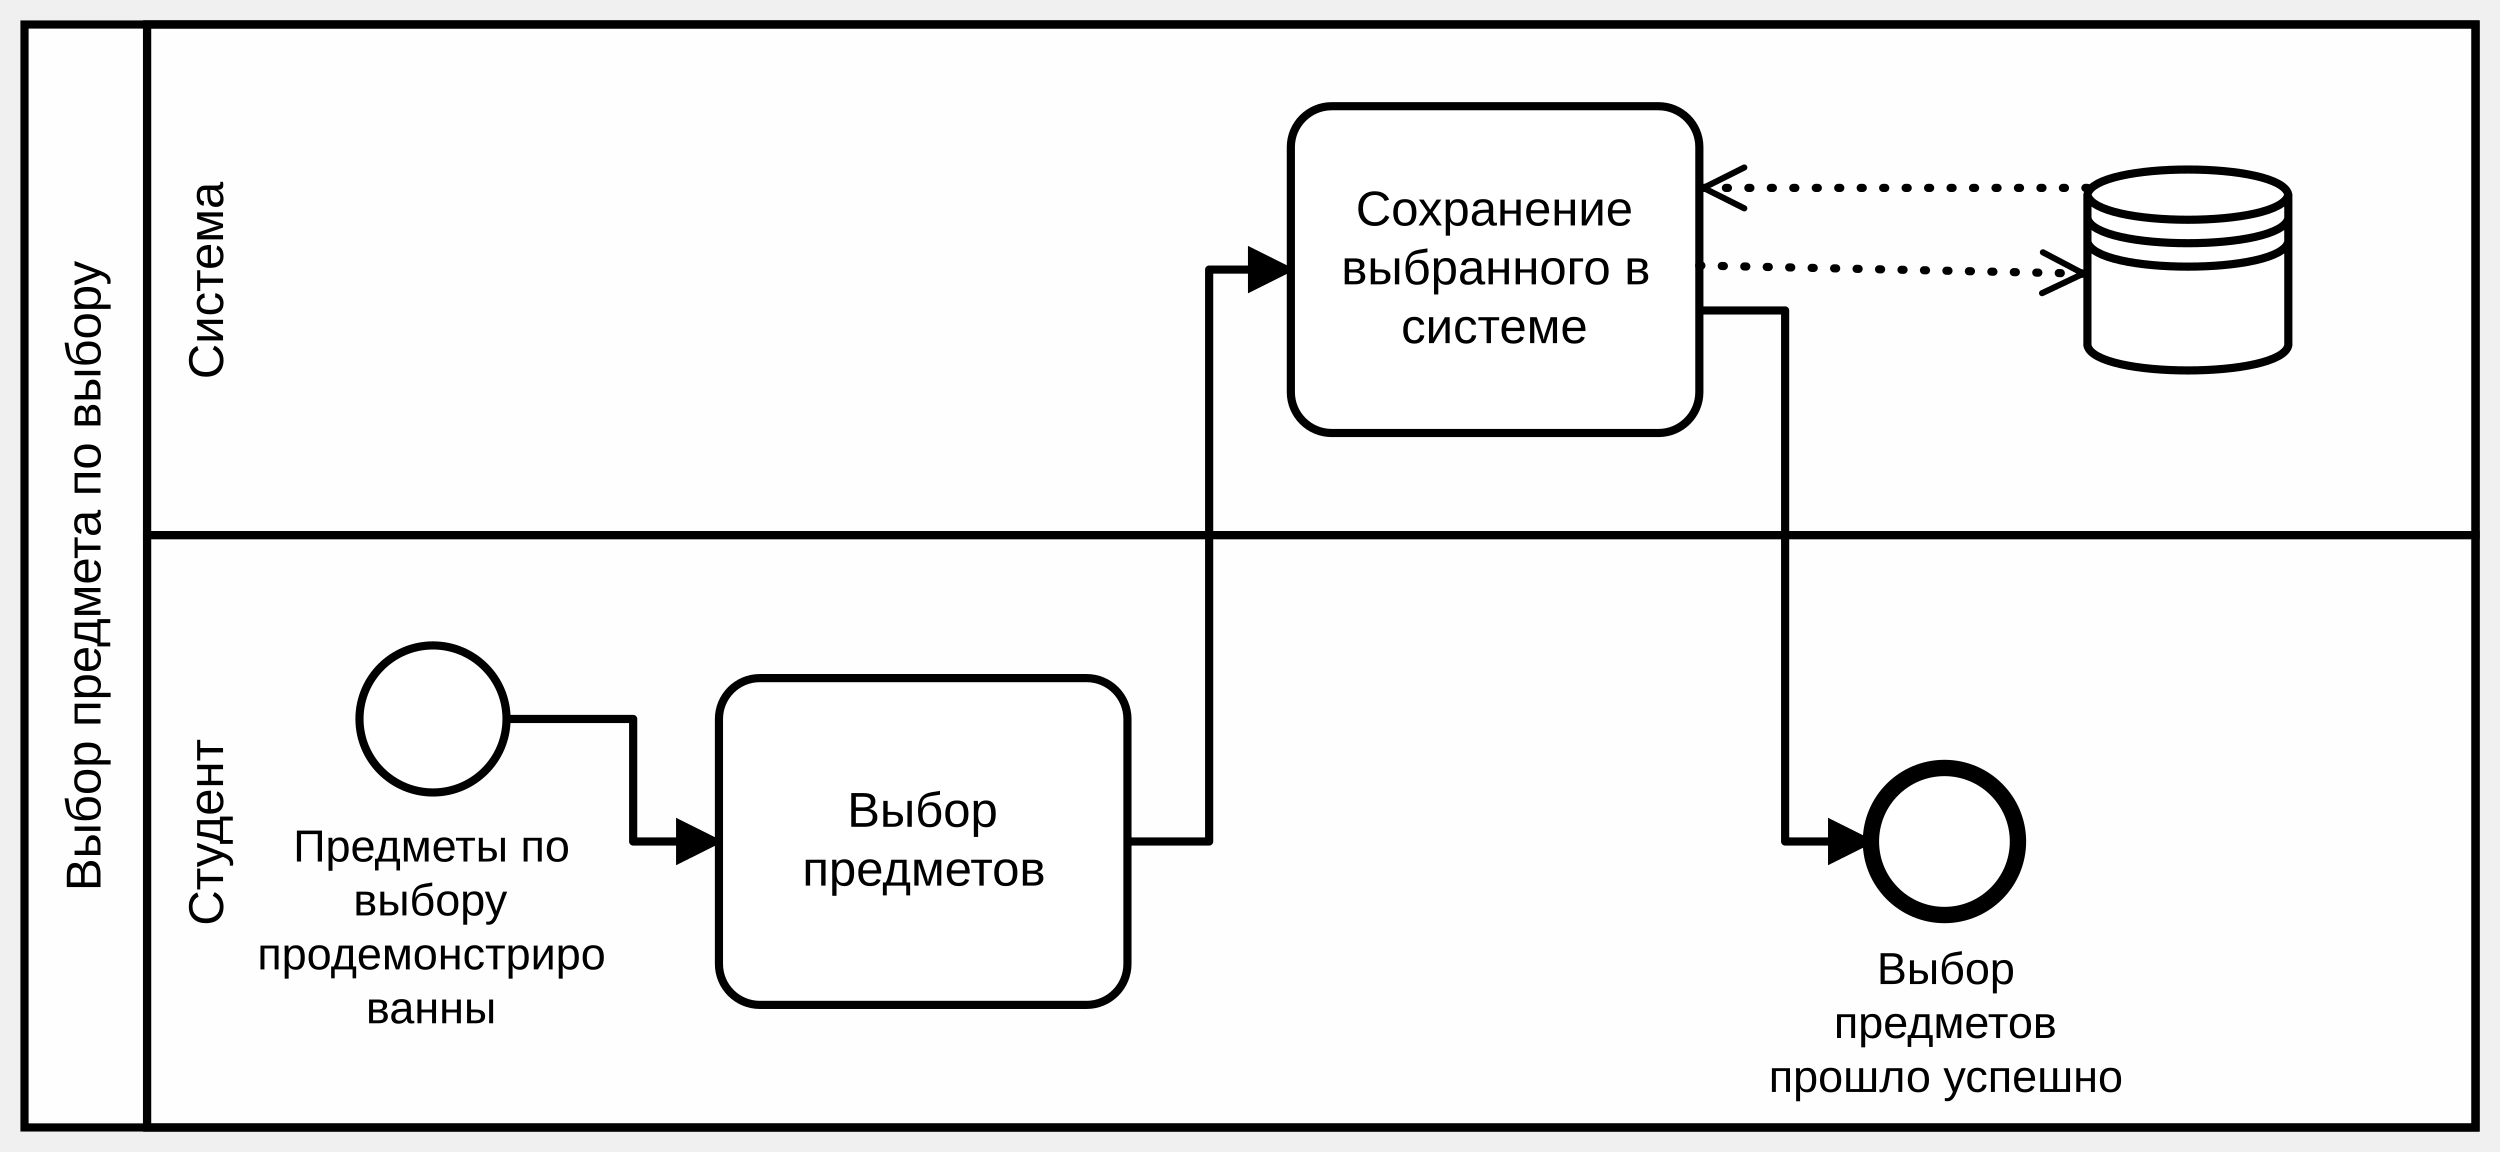
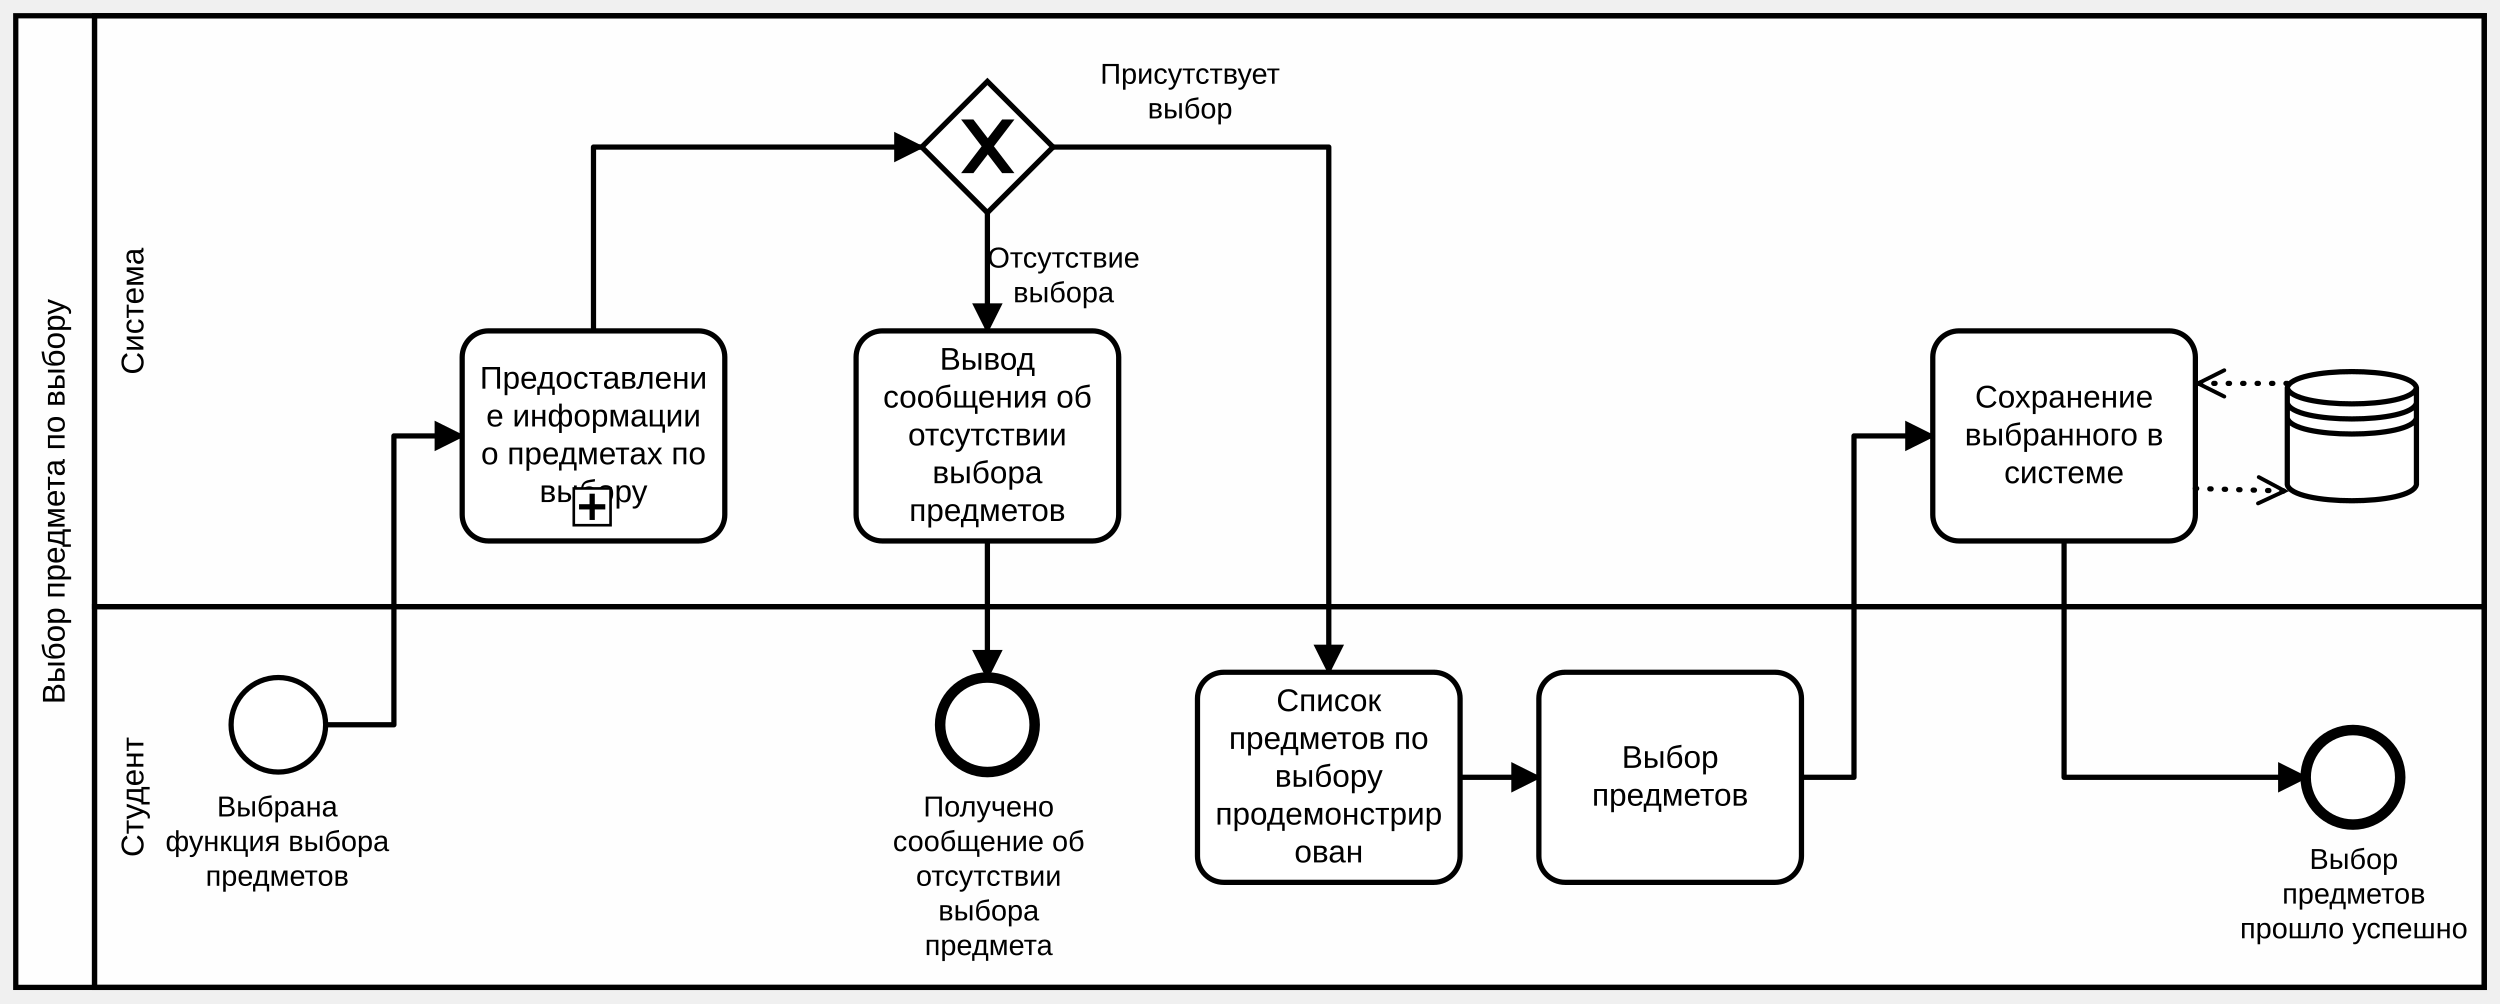
- <svg xmlns="http://www.w3.org/2000/svg" width="612" height="282" viewBox="154 74 612 282" version="1.1">
+ <svg xmlns="http://www.w3.org/2000/svg" width="952" height="382" viewBox="154 54 952 382" version="1.1">
  <defs>
-     <marker id="sequenceflow-end-white-black-c3cmvcpatdydm0tzsg6f8zy3j" viewBox="0 0 20 20" refX="11" refY="10" markerWidth="10" markerHeight="10" orient="auto">
-       <path d="M 1 5 L 11 10 L 1 15 Z" style="fill: black; stroke-width: 1px; stroke-linecap: round; stroke-dasharray: 10000, 1; stroke: black;" />
+     <marker id="sequenceflow-end-white-black-92m6he9rr7wa09pbdxbmwrjce" viewBox="0 0 20 20" refX="11" refY="10" markerWidth="10" markerHeight="10" orient="auto">
+       <path d="M 1 5 L 11 10 L 1 15 Z" style="fill: black; stroke-width: 1px; stroke-linecap: round; stroke-dasharray: 10000px, 1px; stroke: black; --darkreader-inline-fill:#e8e6e3; --darkreader-inline-stroke:#e8e6e3;" data-darkreader-inline-fill="" data-darkreader-inline-stroke="" />
    </marker>
-     <marker id="messageflow-end-white-black-c3cmvcpatdydm0tzsg6f8zy3j" viewBox="0 0 20 20" refX="8.5" refY="5" markerWidth="20" markerHeight="20" orient="auto">
-       <path d="m 1 5 l 0 -3 l 7 3 l -7 3 z" style="fill: white; stroke-width: 1px; stroke-linecap: butt; stroke-dasharray: 10000, 1; stroke: black;" />
-     </marker>
-     <marker id="messageflow-start-white-black-c3cmvcpatdydm0tzsg6f8zy3j" viewBox="0 0 20 20" refX="6" refY="6" markerWidth="20" markerHeight="20" orient="auto">
-       <circle cx="6" cy="6" r="3.5" style="fill: white; stroke-width: 1px; stroke-linecap: round; stroke-dasharray: 10000, 1; stroke: black;" />
-     </marker>
-     <marker id="association-end-white-black-c3cmvcpatdydm0tzsg6f8zy3j" viewBox="0 0 20 20" refX="12" refY="10" markerWidth="10" markerHeight="10" orient="auto">
-       <path d="M 1 5 L 11 10 L 1 15" style="fill: none; stroke-width: 1.5px; stroke-linecap: round; stroke-dasharray: 10000, 1; stroke: black;" />
+     <marker id="association-end-white-black-92m6he9rr7wa09pbdxbmwrjce" viewBox="0 0 20 20" refX="12" refY="10" markerWidth="10" markerHeight="10" orient="auto">
+       <path d="M 1 5 L 11 10 L 1 15" style="fill: none; stroke-width: 1.5px; stroke-linecap: round; stroke-dasharray: 10000px, 1px; stroke: black;" />
    </marker>
  </defs>
  <g class="djs-group">
-     <g class="djs-element djs-shape" data-element-id="Participant_0xqzl8x" style="display: block;" transform="matrix(1 0 0 1 160 80)">
+     <g class="djs-element djs-shape" data-element-id="Participant_0xqzl8x" transform="matrix(1, 0, 0, 1, 160, 60)" style="display: block;">
      <g class="djs-visual">
-         <rect x="0" y="0" width="600" height="270" rx="0" ry="0" style="stroke: black; stroke-width: 2px; fill: white; fill-opacity: 0.95;" />
-         <polyline points="30,0 30,270 " style="fill: none; stroke: black; stroke-width: 2px;" />
-         <text lineHeight="1.2" class="djs-label" style="font-family: Arial, sans-serif; font-size: 12px; font-weight: normal; fill: black;" transform="matrix(-1.83697e-16 -1 1 -1.83697e-16 0 270)">
-           <tspan x="57.867" y="18.6">Выбор предмета по выбору</tspan>
+         <rect x="0" y="0" width="940" height="370" rx="0" ry="0" style="stroke: black; stroke-width: 2px; fill: white; fill-opacity: 0.95;" />
+         <polyline points="30,0 30,370 " style="fill: none; stroke: black; stroke-width: 2px;" />
+         <text style="font-family: Arial, sans-serif; font-size: 12px; font-weight: normal; fill: black;" lineHeight="1.2" class="djs-label" transform="matrix(-1.83697e-16, -1, 1, -1.83697e-16, 0, 370)">
+           <tspan x="107.883" y="18.6">Выбор предмета по выбору</tspan>
        </text>
      </g>
-       <rect class="djs-hit djs-hit-click-stroke" x="0" y="0" width="600" height="270" style="fill: none; stroke-opacity: 0; stroke: white; stroke-width: 15px;" />
-       <rect class="djs-hit djs-hit-all" x="0" y="0" width="30" height="270" style="fill: none; stroke-opacity: 0; stroke: white; stroke-width: 15px;" />
-       <rect x="-6" y="-6" width="612" height="282" class="djs-outline" style="fill: none;" />
+       <rect style="fill: none; stroke-opacity: 0; stroke: white; stroke-width: 15px;" class="djs-hit djs-hit-click-stroke" x="0" y="0" width="940" height="370" />
+       <rect style="fill: none; stroke-opacity: 0; stroke: white; stroke-width: 15px;" class="djs-hit djs-hit-all" x="0" y="0" width="30" height="370" />
+       <rect x="-6" y="-6" width="952" height="382" style="fill: none;" class="djs-outline" />
    </g>
    <g class="djs-children">
      <g class="djs-group">
-         <g class="djs-element djs-shape" data-element-id="Lane_0z22qi7" style="display: block;" transform="matrix(1 0 0 1 190 80)">
-           <g class="djs-visual">
-             <rect x="0" y="0" width="570" height="125" rx="0" ry="0" style="stroke: black; stroke-width: 2px; fill: white; fill-opacity: 0.35;" />
-             <text lineHeight="1.2" class="djs-label" style="font-family: Arial, sans-serif; font-size: 12px; font-weight: normal; fill: black;" transform="matrix(-1.83697e-16 -1 1 -1.83697e-16 0 125)">
-               <tspan x="38.172" y="18.6">Система</tspan>
-             </text>
-           </g>
-           <rect class="djs-hit djs-hit-click-stroke" x="0" y="0" width="570" height="125" style="fill: none; stroke-opacity: 0; stroke: white; stroke-width: 15px;" />
-           <rect class="djs-hit djs-hit-all" x="0" y="0" width="30" height="125" style="fill: none; stroke-opacity: 0; stroke: white; stroke-width: 15px;" />
-           <rect x="-6" y="-6" width="582" height="137" class="djs-outline" style="fill: none;" />
-         </g>
-       </g>
-       <g class="djs-group">
-         <g class="djs-element djs-shape" data-element-id="Lane_0wz4jha" style="display: block;" transform="matrix(1 0 0 1 190 205)">
-           <g class="djs-visual">
-             <rect x="0" y="0" width="570" height="145" rx="0" ry="0" style="stroke: black; stroke-width: 2px; fill: white; fill-opacity: 0.35;" />
-             <text lineHeight="1.2" class="djs-label" style="font-family: Arial, sans-serif; font-size: 12px; font-weight: normal; fill: black;" transform="matrix(-1.83697e-16 -1 1 -1.83697e-16 0 145)">
-               <tspan x="49.398" y="18.6">Студент</tspan>
-             </text>
-           </g>
-           <rect class="djs-hit djs-hit-click-stroke" x="0" y="0" width="570" height="145" style="fill: none; stroke-opacity: 0; stroke: white; stroke-width: 15px;" />
-           <rect class="djs-hit djs-hit-all" x="0" y="0" width="30" height="145" style="fill: none; stroke-opacity: 0; stroke: white; stroke-width: 15px;" />
-           <rect x="-6" y="-6" width="582" height="157" class="djs-outline" style="fill: none;" />
+         <g class="djs-element djs-shape" data-element-id="Lane_0wz4jha" transform="matrix(1, 0, 0, 1, 190, 285)" style="display: block;">
+           <g class="djs-visual">
+             <rect x="0" y="0" width="910" height="145" rx="0" ry="0" style="stroke: black; stroke-width: 2px; fill: white; fill-opacity: 0.35;" />
+             <text style="font-family: Arial, sans-serif; font-size: 12px; font-weight: normal; fill: black;" lineHeight="1.2" class="djs-label" transform="matrix(-1.83697e-16, -1, 1, -1.83697e-16, 0, 145)">
+               <tspan x="49.65" y="18.6">Студент</tspan>
+             </text>
+           </g>
+           <rect style="fill: none; stroke-opacity: 0; stroke: white; stroke-width: 15px;" class="djs-hit djs-hit-click-stroke" x="0" y="0" width="910" height="145" />
+           <rect style="fill: none; stroke-opacity: 0; stroke: white; stroke-width: 15px;" class="djs-hit djs-hit-all" x="0" y="0" width="30" height="145" />
+           <rect x="-6" y="-6" width="922" height="157" style="fill: none;" class="djs-outline" />
+         </g>
+       </g>
+       <g class="djs-group">
+         <g class="djs-element djs-shape" data-element-id="Lane_0z22qi7" transform="matrix(1, 0, 0, 1, 190, 60)" style="display: block;">
+           <g class="djs-visual">
+             <rect x="0" y="0" width="910" height="225" rx="0" ry="0" style="stroke: black; stroke-width: 2px; fill: white; fill-opacity: 0.35;" />
+             <text style="font-family: Arial, sans-serif; font-size: 12px; font-weight: normal; fill: black;" lineHeight="1.2" class="djs-label" transform="matrix(-1.83697e-16, -1, 1, -1.83697e-16, 0, 225)">
+               <tspan x="88.342" y="18.6">Система</tspan>
+             </text>
+           </g>
+           <rect style="fill: none; stroke-opacity: 0; stroke: white; stroke-width: 15px;" class="djs-hit djs-hit-click-stroke" x="0" y="0" width="910" height="225" />
+           <rect style="fill: none; stroke-opacity: 0; stroke: white; stroke-width: 15px;" class="djs-hit djs-hit-all" x="0" y="0" width="30" height="225" />
+           <rect x="-6" y="-6" width="922" height="237" style="fill: none;" class="djs-outline" />
+         </g>
+       </g>
+       <g class="djs-group">
+         <g class="djs-element djs-connection" data-element-id="Flow_183ggwj" style="display: block;">
+           <g class="djs-visual">
+             <path d="m  555,110L660,110 L660,310 " style="fill: none; stroke-width: 2px; stroke: black; stroke-linejoin: round; marker-end: url('#sequenceflow-end-white-black-92m6he9rr7wa09pbdxbmwrjce');" />
+           </g>
+           <polyline points="555,110 660,110 660,310 " style="fill: none; stroke-opacity: 0; stroke: white; stroke-width: 15px;" class="djs-hit djs-hit-stroke" />
+           <rect x="549" y="104" width="117" height="212" style="fill: none;" class="djs-outline" />
+         </g>
+       </g>
+       <g class="djs-group">
+         <g class="djs-element djs-connection" data-element-id="Flow_0bguf8h" style="display: block;">
+           <g class="djs-visual">
+             <path d="m  710,350L740,350 " style="fill: none; stroke-width: 2px; stroke: black; stroke-linejoin: round; marker-end: url('#sequenceflow-end-white-black-92m6he9rr7wa09pbdxbmwrjce');" />
+           </g>
+           <polyline points="710,350 740,350 " style="fill: none; stroke-opacity: 0; stroke: white; stroke-width: 15px;" class="djs-hit djs-hit-stroke" />
+           <rect x="704" y="344" width="42" height="12" style="fill: none;" class="djs-outline" />
        </g>
      </g>
      <g class="djs-group">
        <g class="djs-element djs-connection" data-element-id="Flow_13bnbon" style="display: block;">
          <g class="djs-visual">
-             <path d="m  430,280L450,280 L450,140 L470,140 " style="fill: none; stroke-width: 2px; stroke: black; stroke-linejoin: round; marker-end: url('#sequenceflow-end-white-black-c3cmvcpatdydm0tzsg6f8zy3j');" />
-           </g>
-           <polyline points="430,280 450,280 450,140 470,140 " class="djs-hit djs-hit-stroke" style="fill: none; stroke-opacity: 0; stroke: white; stroke-width: 15px;" />
-           <rect x="424" y="134" width="52" height="152" class="djs-outline" style="fill: none;" />
+             <path d="m  840,350L860,350 L860,220 L890,220 " style="fill: none; stroke-width: 2px; stroke: black; stroke-linejoin: round; marker-end: url('#sequenceflow-end-white-black-92m6he9rr7wa09pbdxbmwrjce');" />
+           </g>
+           <polyline points="840,350 860,350 860,220 890,220 " style="fill: none; stroke-opacity: 0; stroke: white; stroke-width: 15px;" class="djs-hit djs-hit-stroke" />
+           <rect x="834" y="214" width="62" height="142" style="fill: none;" class="djs-outline" />
        </g>
      </g>
      <g class="djs-group">
        <g class="djs-element djs-connection" data-element-id="Flow_1clzpjm" style="display: block;">
          <g class="djs-visual">
-             <path d="m  570,150L591,150 L591,280 L612,280 " style="fill: none; stroke-width: 2px; stroke: black; stroke-linejoin: round; marker-end: url('#sequenceflow-end-white-black-c3cmvcpatdydm0tzsg6f8zy3j');" />
-           </g>
-           <polyline points="570,150 591,150 591,280 612,280 " class="djs-hit djs-hit-stroke" style="fill: none; stroke-opacity: 0; stroke: white; stroke-width: 15px;" />
-           <rect x="564" y="144" width="54" height="142" class="djs-outline" style="fill: none;" />
-         </g>
-       </g>
-       <g class="djs-group">
-         <g class="djs-element djs-connection" data-element-id="Flow_1li06vo" style="display: block;">
-           <g class="djs-visual">
-             <path d="m  278,250L309,250 L309,280 L330,280 " style="fill: none; stroke-width: 2px; stroke: black; stroke-linejoin: round; marker-end: url('#sequenceflow-end-white-black-c3cmvcpatdydm0tzsg6f8zy3j');" />
-           </g>
-           <polyline points="278,250 309,250 309,280 330,280 " class="djs-hit djs-hit-stroke" style="fill: none; stroke-opacity: 0; stroke: white; stroke-width: 15px;" />
-           <rect x="272" y="244" width="64" height="42" class="djs-outline" style="fill: none;" />
-         </g>
-       </g>
-       <g class="djs-group">
-         <g class="djs-element djs-shape" data-element-id="Activity_07fghv5" style="display: block;" transform="matrix(1 0 0 1 470 100)">
-           <g class="djs-visual">
-             <rect x="0" y="0" width="100" height="80" rx="10" ry="10" style="stroke: black; stroke-width: 2px; fill: white; fill-opacity: 0.95;" />
-             <text lineHeight="1.2" class="djs-label" style="font-family: Arial, sans-serif; font-size: 12px; font-weight: normal; fill: black;">
-               <tspan x="15.906" y="29.2">Сохранение </tspan>
-               <tspan x="12.359" y="43.6">выбранного в </tspan>
-               <tspan x="27" y="58">системе</tspan>
-             </text>
-           </g>
-           <rect class="djs-hit djs-hit-all" x="0" y="0" width="100" height="80" style="fill: none; stroke-opacity: 0; stroke: white; stroke-width: 15px;" />
-           <rect x="-6" y="-6" width="112" height="92" class="djs-outline" style="fill: none;" />
-         </g>
-       </g>
-       <g class="djs-group">
-         <g class="djs-element djs-shape" data-element-id="DataStoreReference_0vh4w06" style="display: block;" transform="matrix(1 0 0 1 665 115)">
+             <path d="m  940,260L940,350 L1032,350 " style="fill: none; stroke-width: 2px; stroke: black; stroke-linejoin: round; marker-end: url('#sequenceflow-end-white-black-92m6he9rr7wa09pbdxbmwrjce');" />
+           </g>
+           <polyline points="940,260 940,350 1032,350 " style="fill: none; stroke-opacity: 0; stroke: white; stroke-width: 15px;" class="djs-hit djs-hit-stroke" />
+           <rect x="934" y="254" width="104" height="102" style="fill: none;" class="djs-outline" />
+         </g>
+       </g>
+       <g class="djs-group">
+         <g class="djs-element djs-connection" data-element-id="Flow_0iuik2y" style="display: block;">
+           <g class="djs-visual">
+             <path d="m  530,260L530,312 " style="fill: none; stroke-width: 2px; stroke: black; stroke-linejoin: round; marker-end: url('#sequenceflow-end-white-black-92m6he9rr7wa09pbdxbmwrjce');" />
+           </g>
+           <polyline points="530,260 530,312 " style="fill: none; stroke-opacity: 0; stroke: white; stroke-width: 15px;" class="djs-hit djs-hit-stroke" />
+           <rect x="524" y="254" width="12" height="64" style="fill: none;" class="djs-outline" />
+         </g>
+       </g>
+       <g class="djs-group">
+         <g class="djs-element djs-connection" data-element-id="Flow_0b31613" style="display: block;">
+           <g class="djs-visual">
+             <path d="m  530,135L530,180 " style="fill: none; stroke-width: 2px; stroke: black; stroke-linejoin: round; marker-end: url('#sequenceflow-end-white-black-92m6he9rr7wa09pbdxbmwrjce');" />
+           </g>
+           <polyline points="530,135 530,180 " style="fill: none; stroke-opacity: 0; stroke: white; stroke-width: 15px;" class="djs-hit djs-hit-stroke" />
+           <rect x="524" y="129" width="12" height="57" style="fill: none;" class="djs-outline" />
+         </g>
+       </g>
+       <g class="djs-group">
+         <g class="djs-element djs-connection" data-element-id="Flow_0jrtjz2" style="display: block;">
+           <g class="djs-visual">
+             <path d="m  380,180L380,110 L505,110 " style="fill: none; stroke-width: 2px; stroke: black; stroke-linejoin: round; marker-end: url('#sequenceflow-end-white-black-92m6he9rr7wa09pbdxbmwrjce');" />
+           </g>
+           <polyline points="380,180 380,110 505,110 " style="fill: none; stroke-opacity: 0; stroke: white; stroke-width: 15px;" class="djs-hit djs-hit-stroke" />
+           <rect x="374" y="104" width="137" height="82" style="fill: none;" class="djs-outline" />
+         </g>
+       </g>
+       <g class="djs-group">
+         <g class="djs-element djs-connection" data-element-id="Flow_0dct4dv" style="display: block;">
+           <g class="djs-visual">
+             <path d="m  278,330L304,330 L304,220 L330,220 " style="fill: none; stroke-width: 2px; stroke: black; stroke-linejoin: round; marker-end: url('#sequenceflow-end-white-black-92m6he9rr7wa09pbdxbmwrjce');" />
+           </g>
+           <polyline points="278,330 304,330 304,220 330,220 " style="fill: none; stroke-opacity: 0; stroke: white; stroke-width: 15px;" class="djs-hit djs-hit-stroke" />
+           <rect x="272" y="214" width="64" height="122" style="fill: none;" class="djs-outline" />
+         </g>
+       </g>
+       <g class="djs-group">
+         <g class="djs-element djs-shape" data-element-id="Event_0gcvdjo" transform="matrix(1, 0, 0, 1, 242, 312)" style="display: block;">
+           <g class="djs-visual">
+             <circle cx="18" cy="18" r="18" style="stroke: black; stroke-width: 2px; fill: white; fill-opacity: 0.95;" />
+           </g>
+           <rect style="fill: none; stroke-opacity: 0; stroke: white; stroke-width: 15px;" class="djs-hit djs-hit-all" x="0" y="0" width="36" height="36" />
+           <rect x="-6" y="-6" width="48" height="48" style="fill: none;" class="djs-outline" />
+         </g>
+       </g>
+       <g class="djs-group">
+         <g class="djs-element djs-shape" data-element-id="Event_0gcvdjo_label" transform="matrix(1, 0, 0, 1, 217, 355)" style="display: block;">
+           <g class="djs-visual">
+             <text style="font-family: Arial, sans-serif; font-size: 11px; font-weight: normal; fill: black;" lineHeight="1.2" class="djs-label">
+               <tspan x="19.608" y="9.9">Выбрана </tspan>
+               <tspan x="0" y="23.1">функция выбора </tspan>
+               <tspan x="15.3" y="36.3">предметов</tspan>
+             </text>
+           </g>
+           <rect style="fill: none; stroke-opacity: 0; stroke: white; stroke-width: 15px;" class="djs-hit djs-hit-all" x="0" y="0" width="86" height="40" />
+           <rect x="-6" y="-6" width="98" height="52" style="fill: none;" class="djs-outline" />
+         </g>
+       </g>
+       <g class="djs-group">
+         <g class="djs-element djs-shape" data-element-id="Activity_12f1b5h" transform="matrix(1, 0, 0, 1, 330, 180)" style="display: block;">
+           <g class="djs-visual">
+             <rect x="0" y="0" width="100" height="80" rx="10" ry="10" style="stroke: black; stroke-width: 2px; fill: white; fill-opacity: 0.95;" />
+             <text style="font-family: Arial, sans-serif; font-size: 12px; font-weight: normal; fill: black;" lineHeight="1.2" class="djs-label">
+               <tspan x="6.742" y="22">Предоставлени</tspan>
+               <tspan x="9.142" y="36.4">е информации </tspan>
+               <tspan x="7.175" y="50.8">о предметах по</tspan>
+               <tspan x="29.458" y="65.2">выбору</tspan>
+             </text>
+             <rect x="0" y="0" width="14" height="14" rx="0" ry="0" style="stroke: black; stroke-width: 1px; fill: white;" transform="matrix(1, 0, 0, 1, 42.5, 60)" />
+             <path d="m42.5,60 m 7,2 l 0,10 m -5,-5 l 10,0" style="fill: white; stroke-width: 2px; stroke: black;" data-marker="sub-process" />
+           </g>
+           <rect x="-6" y="-6" width="112" height="92" style="fill: none;" class="djs-outline" />
+           <rect style="fill: none; stroke-opacity: 0; stroke: white; stroke-width: 15px;" class="djs-hit djs-hit-all" x="0" y="0" width="100" height="80" />
+         </g>
+       </g>
+       <g class="djs-group">
+         <g class="djs-element djs-shape" data-element-id="Gateway_155299o" transform="matrix(1, 0, 0, 1, 505, 85)" style="display: block;">
+           <g class="djs-visual">
+             <polygon points="25,0 50,25 25,50 0,25" style="stroke: black; stroke-width: 2px; fill: white; fill-opacity: 0.95;" />
+             <path d="m 16,15 7.429,9.714 -7.429,9.714 3.429,0 5.714,-7.464 5.714,7.464 3.429,0 -7.429,-9.714 7.429,-9.714 -3.429,0 -5.714,7.464 -5.714,-7.464 -3.429,0 z" style="fill: black; stroke-width: 1px; stroke: black;" />
+           </g>
+           <rect style="fill: none; stroke-opacity: 0; stroke: white; stroke-width: 15px;" class="djs-hit djs-hit-all" x="0" y="0" width="50" height="50" />
+           <rect x="-6" y="-6" width="62" height="62" style="fill: none;" class="djs-outline" />
+         </g>
+       </g>
+       <g class="djs-group">
+         <g class="djs-element djs-shape" data-element-id="Activity_0lsmyg7" transform="matrix(1, 0, 0, 1, 480, 180)" style="display: block;">
+           <g class="djs-visual">
+             <rect x="0" y="0" width="100" height="80" rx="10" ry="10" style="stroke: black; stroke-width: 2px; fill: white; fill-opacity: 0.95;" />
+             <text style="font-family: Arial, sans-serif; font-size: 12px; font-weight: normal; fill: black;" lineHeight="1.2" class="djs-label">
+               <tspan x="31.858" y="14.8">Вывод </tspan>
+               <tspan x="10.283" y="29.2">сообщения об </tspan>
+               <tspan x="19.783" y="43.6">отсутствии </tspan>
+               <tspan x="29.058" y="58">выбора </tspan>
+               <tspan x="20.233" y="72.4">предметов</tspan>
+             </text>
+           </g>
+           <rect style="fill: none; stroke-opacity: 0; stroke: white; stroke-width: 15px;" class="djs-hit djs-hit-all" x="0" y="0" width="100" height="80" />
+           <rect x="-6" y="-6" width="112" height="92" style="fill: none;" class="djs-outline" />
+         </g>
+       </g>
+       <g class="djs-group">
+         <g class="djs-element djs-shape" data-element-id="Event_1hopw5m" transform="matrix(1, 0, 0, 1, 512, 312)" style="display: block;">
+           <g class="djs-visual">
+             <circle cx="18" cy="18" r="18" style="stroke: black; stroke-width: 4px; fill: white; fill-opacity: 0.95;" />
+           </g>
+           <rect style="fill: none; stroke-opacity: 0; stroke: white; stroke-width: 15px;" class="djs-hit djs-hit-all" x="0" y="0" width="36" height="36" />
+           <rect x="-6" y="-6" width="48" height="48" style="fill: none;" class="djs-outline" />
+         </g>
+       </g>
+       <g class="djs-group">
+         <g class="djs-element djs-shape" data-element-id="Event_1hopw5m_label" transform="matrix(1, 0, 0, 1, 494, 355)" style="display: block;">
+           <g class="djs-visual">
+             <text style="font-family: Arial, sans-serif; font-size: 11px; font-weight: normal; fill: black;" lineHeight="1.2" class="djs-label">
+               <tspan x="11.633" y="9.9">Получено </tspan>
+               <tspan x="0" y="23.1">сообщение об </tspan>
+               <tspan x="8.8" y="36.3">отсутствии </tspan>
+               <tspan x="17.3" y="49.5">выбора </tspan>
+               <tspan x="12.142" y="62.7">предмета</tspan>
+             </text>
+           </g>
+           <rect style="fill: none; stroke-opacity: 0; stroke: white; stroke-width: 15px;" class="djs-hit djs-hit-all" x="0" y="0" width="73" height="66" />
+           <rect x="-6" y="-6" width="85" height="78" style="fill: none;" class="djs-outline" />
+         </g>
+       </g>
+       <g class="djs-group">
+         <g class="djs-element djs-shape" data-element-id="Event_0xlp2wd" transform="matrix(1, 0, 0, 1, 1032, 332)" style="display: block;">
+           <g class="djs-visual">
+             <circle cx="18" cy="18" r="18" style="stroke: black; stroke-width: 4px; fill: white; fill-opacity: 0.95;" />
+           </g>
+           <rect style="fill: none; stroke-opacity: 0; stroke: white; stroke-width: 15px;" class="djs-hit djs-hit-all" x="0" y="0" width="36" height="36" />
+           <rect x="-6" y="-6" width="48" height="48" style="fill: none;" class="djs-outline" />
+         </g>
+       </g>
+       <g class="djs-group">
+         <g class="djs-element djs-shape" data-element-id="Event_0xlp2wd_label" transform="matrix(1, 0, 0, 1, 1007, 375)" style="display: block;">
+           <g class="djs-visual">
+             <text style="font-family: Arial, sans-serif; font-size: 11px; font-weight: normal; fill: black;" lineHeight="1.2" class="djs-label">
+               <tspan x="26.45" y="9.9">Выбор </tspan>
+               <tspan x="16.05" y="23.1">предметов </tspan>
+               <tspan x="0" y="36.3">прошло успешно</tspan>
+             </text>
+           </g>
+           <rect style="fill: none; stroke-opacity: 0; stroke: white; stroke-width: 15px;" class="djs-hit djs-hit-all" x="0" y="0" width="87" height="40" />
+           <rect x="-6" y="-6" width="99" height="52" style="fill: none;" class="djs-outline" />
+         </g>
+       </g>
+       <g class="djs-group">
+         <g class="djs-element djs-shape" data-element-id="DataStoreReference_0vh4w06" transform="matrix(1, 0, 0, 1, 1025, 195)" style="display: block;">
          <g class="djs-visual">
            <path d="m  0,6.65 l  0,36.885 c  1.639,8.197 47.541,8.197  49.18,0 l  0,-36.885 c -1.639,-8.197 -47.541,-8.197 -49.18,0c  1.639,8.197 47.541,8.197  49.18,0 m  -49.18,5.738c  1.639,8.197 47.541,8.197 49.18,0m  -49.18,5.738c  1.639,8.197 47.541,8.197  49.18,0" style="fill: white; stroke-width: 2px; stroke: black; fill-opacity: 0.95;" />
          </g>
-           <rect class="djs-hit djs-hit-all" x="0" y="0" width="50" height="50" style="fill: none; stroke-opacity: 0; stroke: white; stroke-width: 15px;" />
-           <rect x="-6" y="-6" width="62" height="62" class="djs-outline" style="fill: none;" />
-         </g>
-       </g>
-       <g class="djs-group">
-         <g class="djs-element djs-shape" data-element-id="Activity_0w0rky4" style="display: block;" transform="matrix(1 0 0 1 330 240)">
-           <g class="djs-visual">
-             <rect x="0" y="0" width="100" height="80" rx="10" ry="10" style="stroke: black; stroke-width: 2px; fill: white; fill-opacity: 0.95;" />
-             <text lineHeight="1.2" class="djs-label" style="font-family: Arial, sans-serif; font-size: 12px; font-weight: normal; fill: black;">
-               <tspan x="31.406" y="36.4">Выбор </tspan>
-               <tspan x="20.422" y="50.8">предметов</tspan>
-             </text>
-           </g>
-           <rect class="djs-hit djs-hit-all" x="0" y="0" width="100" height="80" style="fill: none; stroke-opacity: 0; stroke: white; stroke-width: 15px;" />
-           <rect x="-6" y="-6" width="112" height="92" class="djs-outline" style="fill: none;" />
-         </g>
-       </g>
-       <g class="djs-group">
-         <g class="djs-element djs-shape" data-element-id="Event_0xlp2wd" style="display: block;" transform="matrix(1 0 0 1 612 262)">
-           <g class="djs-visual">
-             <circle cx="18" cy="18" r="18" style="stroke: black; stroke-width: 4px; fill: white; fill-opacity: 0.95;" />
-           </g>
-           <rect class="djs-hit djs-hit-all" x="0" y="0" width="36" height="36" style="fill: none; stroke-opacity: 0; stroke: white; stroke-width: 15px;" />
-           <rect x="-6" y="-6" width="48" height="48" class="djs-outline" style="fill: none;" />
-         </g>
-       </g>
-       <g class="djs-group">
-         <g class="djs-element djs-shape" data-element-id="Event_0xlp2wd_label" style="display: block;" transform="matrix(1 0 0 1 587 305)">
-           <g class="djs-visual">
-             <text lineHeight="1.2" class="djs-label" style="font-family: Arial, sans-serif; font-size: 11px; font-weight: normal; fill: black;">
-               <tspan x="26.461" y="9.9">Выбор </tspan>
-               <tspan x="15.938" y="23.1">предметов </tspan>
-               <tspan x="0" y="36.3">прошло успешно</tspan>
-             </text>
-           </g>
-           <rect class="djs-hit djs-hit-all" x="0" y="0" width="87" height="40" style="fill: none; stroke-opacity: 0; stroke: white; stroke-width: 15px;" />
-           <rect x="-6" y="-6" width="99" height="52" class="djs-outline" style="fill: none;" />
-         </g>
-       </g>
-       <g class="djs-group">
-         <g class="djs-element djs-shape" data-element-id="Event_0gcvdjo" style="display: block;" transform="matrix(1 0 0 1 242 232)">
-           <g class="djs-visual">
-             <circle cx="18" cy="18" r="18" style="stroke: black; stroke-width: 2px; fill: white; fill-opacity: 0.95;" />
-           </g>
-           <rect class="djs-hit djs-hit-all" x="0" y="0" width="36" height="36" style="fill: none; stroke-opacity: 0; stroke: white; stroke-width: 15px;" />
-           <rect x="-6" y="-6" width="48" height="48" class="djs-outline" style="fill: none;" />
-         </g>
-       </g>
-       <g class="djs-group">
-         <g class="djs-element djs-shape" data-element-id="Event_0gcvdjo_label" style="display: block;" transform="matrix(1 0 0 1 217 275)">
-           <g class="djs-visual">
-             <text lineHeight="1.2" class="djs-label" style="font-family: Arial, sans-serif; font-size: 11px; font-weight: normal; fill: black;">
-               <tspan x="8.789" y="9.9">Предметы по </tspan>
-               <tspan x="23.5" y="23.1">выбору </tspan>
-               <tspan x="0" y="36.3">продемонстриро</tspan>
-               <tspan x="26.586" y="49.5">ванны</tspan>
-             </text>
-           </g>
-           <rect class="djs-hit djs-hit-all" x="0" y="0" width="86" height="53" style="fill: none; stroke-opacity: 0; stroke: white; stroke-width: 15px;" />
-           <rect x="-6" y="-6" width="98" height="65" class="djs-outline" style="fill: none;" />
+           <rect style="fill: none; stroke-opacity: 0; stroke: white; stroke-width: 15px;" class="djs-hit djs-hit-all" x="0" y="0" width="50" height="50" />
+           <rect x="-6" y="-6" width="62" height="62" style="fill: none;" class="djs-outline" />
+         </g>
+       </g>
+       <g class="djs-group">
+         <g class="djs-element djs-shape" data-element-id="Activity_07fghv5" transform="matrix(1, 0, 0, 1, 890, 180)" style="display: block;">
+           <g class="djs-visual">
+             <rect x="0" y="0" width="100" height="80" rx="10" ry="10" style="stroke: black; stroke-width: 2px; fill: white; fill-opacity: 0.95;" />
+             <text style="font-family: Arial, sans-serif; font-size: 12px; font-weight: normal; fill: black;" lineHeight="1.2" class="djs-label">
+               <tspan x="16.083" y="29.2">Сохранение </tspan>
+               <tspan x="12.175" y="43.6">выбранного в </tspan>
+               <tspan x="27.175" y="58">системе</tspan>
+             </text>
+           </g>
+           <rect style="fill: none; stroke-opacity: 0; stroke: white; stroke-width: 15px;" class="djs-hit djs-hit-all" x="0" y="0" width="100" height="80" />
+           <rect x="-6" y="-6" width="112" height="92" style="fill: none;" class="djs-outline" />
+         </g>
+       </g>
+       <g class="djs-group">
+         <g class="djs-element djs-shape" data-element-id="Activity_0w0rky4" transform="matrix(1, 0, 0, 1, 740, 310)" style="display: block;">
+           <g class="djs-visual">
+             <rect x="0" y="0" width="100" height="80" rx="10" ry="10" style="stroke: black; stroke-width: 2px; fill: white; fill-opacity: 0.95;" />
+             <text style="font-family: Arial, sans-serif; font-size: 12px; font-weight: normal; fill: black;" lineHeight="1.2" class="djs-label">
+               <tspan x="31.583" y="36.4">Выбор </tspan>
+               <tspan x="20.233" y="50.8">предметов</tspan>
+             </text>
+           </g>
+           <rect style="fill: none; stroke-opacity: 0; stroke: white; stroke-width: 15px;" class="djs-hit djs-hit-all" x="0" y="0" width="100" height="80" />
+           <rect x="-6" y="-6" width="112" height="92" style="fill: none;" class="djs-outline" />
+         </g>
+       </g>
+       <g class="djs-group">
+         <g class="djs-element djs-shape" data-element-id="Activity_04j9iy0" transform="matrix(1, 0, 0, 1, 610, 310)" style="display: block;">
+           <g class="djs-visual">
+             <rect x="0" y="0" width="100" height="80" rx="10" ry="10" style="stroke: black; stroke-width: 2px; fill: white; fill-opacity: 0.95;" />
+             <text style="font-family: Arial, sans-serif; font-size: 12px; font-weight: normal; fill: black;" lineHeight="1.2" class="djs-label">
+               <tspan x="30.042" y="14.8">Список </tspan>
+               <tspan x="11.983" y="29.2">предметов по </tspan>
+               <tspan x="29.458" y="43.6">выбору </tspan>
+               <tspan x="6.833" y="58">продемонстрир</tspan>
+               <tspan x="36.9" y="72.4">ован</tspan>
+             </text>
+           </g>
+           <rect style="fill: none; stroke-opacity: 0; stroke: white; stroke-width: 15px;" class="djs-hit djs-hit-all" x="0" y="0" width="100" height="80" />
+           <rect x="-6" y="-6" width="112" height="92" style="fill: none;" class="djs-outline" />
+         </g>
+       </g>
+       <g class="djs-group">
+         <g class="djs-element djs-shape" data-element-id="Flow_0b31613_label" transform="matrix(1, 0, 0, 1, 530, 146)" style="display: block;">
+           <g class="djs-visual">
+             <text style="font-family: Arial, sans-serif; font-size: 11px; font-weight: normal; fill: black;" lineHeight="1.2" class="djs-label">
+               <tspan x="0" y="9.9">Отсутствие</tspan>
+               <tspan x="9.817" y="23.1">выбора</tspan>
+             </text>
+           </g>
+           <rect style="fill: none; stroke-opacity: 0; stroke: white; stroke-width: 15px;" class="djs-hit djs-hit-all" x="0" y="0" width="59" height="27" />
+           <rect x="-6" y="-6" width="71" height="39" style="fill: none;" class="djs-outline" />
+         </g>
+       </g>
+       <g class="djs-group">
+         <g class="djs-element djs-shape" data-element-id="Flow_183ggwj_label" transform="matrix(1, 0, 0, 1, 573, 76)" style="display: block;">
+           <g class="djs-visual">
+             <text style="font-family: Arial, sans-serif; font-size: 11px; font-weight: normal; fill: black;" lineHeight="1.2" class="djs-label">
+               <tspan x="0" y="9.9">Присутствует </tspan>
+               <tspan x="18.05" y="23.1">выбор</tspan>
+             </text>
+           </g>
+           <rect style="fill: none; stroke-opacity: 0; stroke: white; stroke-width: 15px;" class="djs-hit djs-hit-all" x="0" y="0" width="69" height="27" />
+           <rect x="-6" y="-6" width="81" height="39" style="fill: none;" class="djs-outline" />
        </g>
      </g>
    </g>
  </g>
  <g class="djs-group">
    <g class="djs-element djs-connection" data-element-id="DataInputAssociation_11pjh13" style="display: block;">
      <g class="djs-visual">
-         <polyline points="665,120 570,120 " style="fill: none; stroke: black; stroke-width: 2px; stroke-dasharray: 0.5, 5; stroke-linecap: round; stroke-linejoin: round; marker-end: url('#association-end-white-black-c3cmvcpatdydm0tzsg6f8zy3j');" />
-       </g>
-       <polyline points="665,120 570,120 " class="djs-hit djs-hit-stroke" style="fill: none; stroke-opacity: 0; stroke: white; stroke-width: 15px;" />
-       <rect x="564" y="114" width="107" height="12" class="djs-outline" style="fill: none;" />
+         <polyline points="1025,200 990,200 " style="fill: none; stroke: black; stroke-width: 2px; stroke-dasharray: 0.5px, 5px; stroke-linecap: round; stroke-linejoin: round; marker-end: url('#association-end-white-black-92m6he9rr7wa09pbdxbmwrjce');" />
+       </g>
+       <polyline points="1025,200 990,200 " style="fill: none; stroke-opacity: 0; stroke: white; stroke-width: 15px;" class="djs-hit djs-hit-stroke" />
+       <rect x="984" y="194" width="47" height="12" style="fill: none;" class="djs-outline" />
    </g>
  </g>
  <g class="djs-group">
    <g class="djs-element djs-connection" data-element-id="DataOutputAssociation_16hl2tl" style="display: block;">
      <g class="djs-visual">
-         <polyline points="570,139 665,141 " style="fill: none; stroke: black; stroke-width: 2px; stroke-dasharray: 0.5, 5; stroke-linecap: round; stroke-linejoin: round; marker-end: url('#association-end-white-black-c3cmvcpatdydm0tzsg6f8zy3j');" />
-       </g>
-       <polyline points="570,139 665,141 " class="djs-hit djs-hit-stroke" style="fill: none; stroke-opacity: 0; stroke: white; stroke-width: 15px;" />
-       <rect x="564" y="133" width="107" height="14" class="djs-outline" style="fill: none;" />
+         <polyline points="990,240 1025,241 " style="fill: none; stroke: black; stroke-width: 2px; stroke-dasharray: 0.5px, 5px; stroke-linecap: round; stroke-linejoin: round; marker-end: url('#association-end-white-black-92m6he9rr7wa09pbdxbmwrjce');" />
+       </g>
+       <polyline points="990,240 1025,241 " style="fill: none; stroke-opacity: 0; stroke: white; stroke-width: 15px;" class="djs-hit djs-hit-stroke" />
+       <rect x="984" y="234" width="47" height="13" style="fill: none;" class="djs-outline" />
    </g>
  </g>
</svg>
